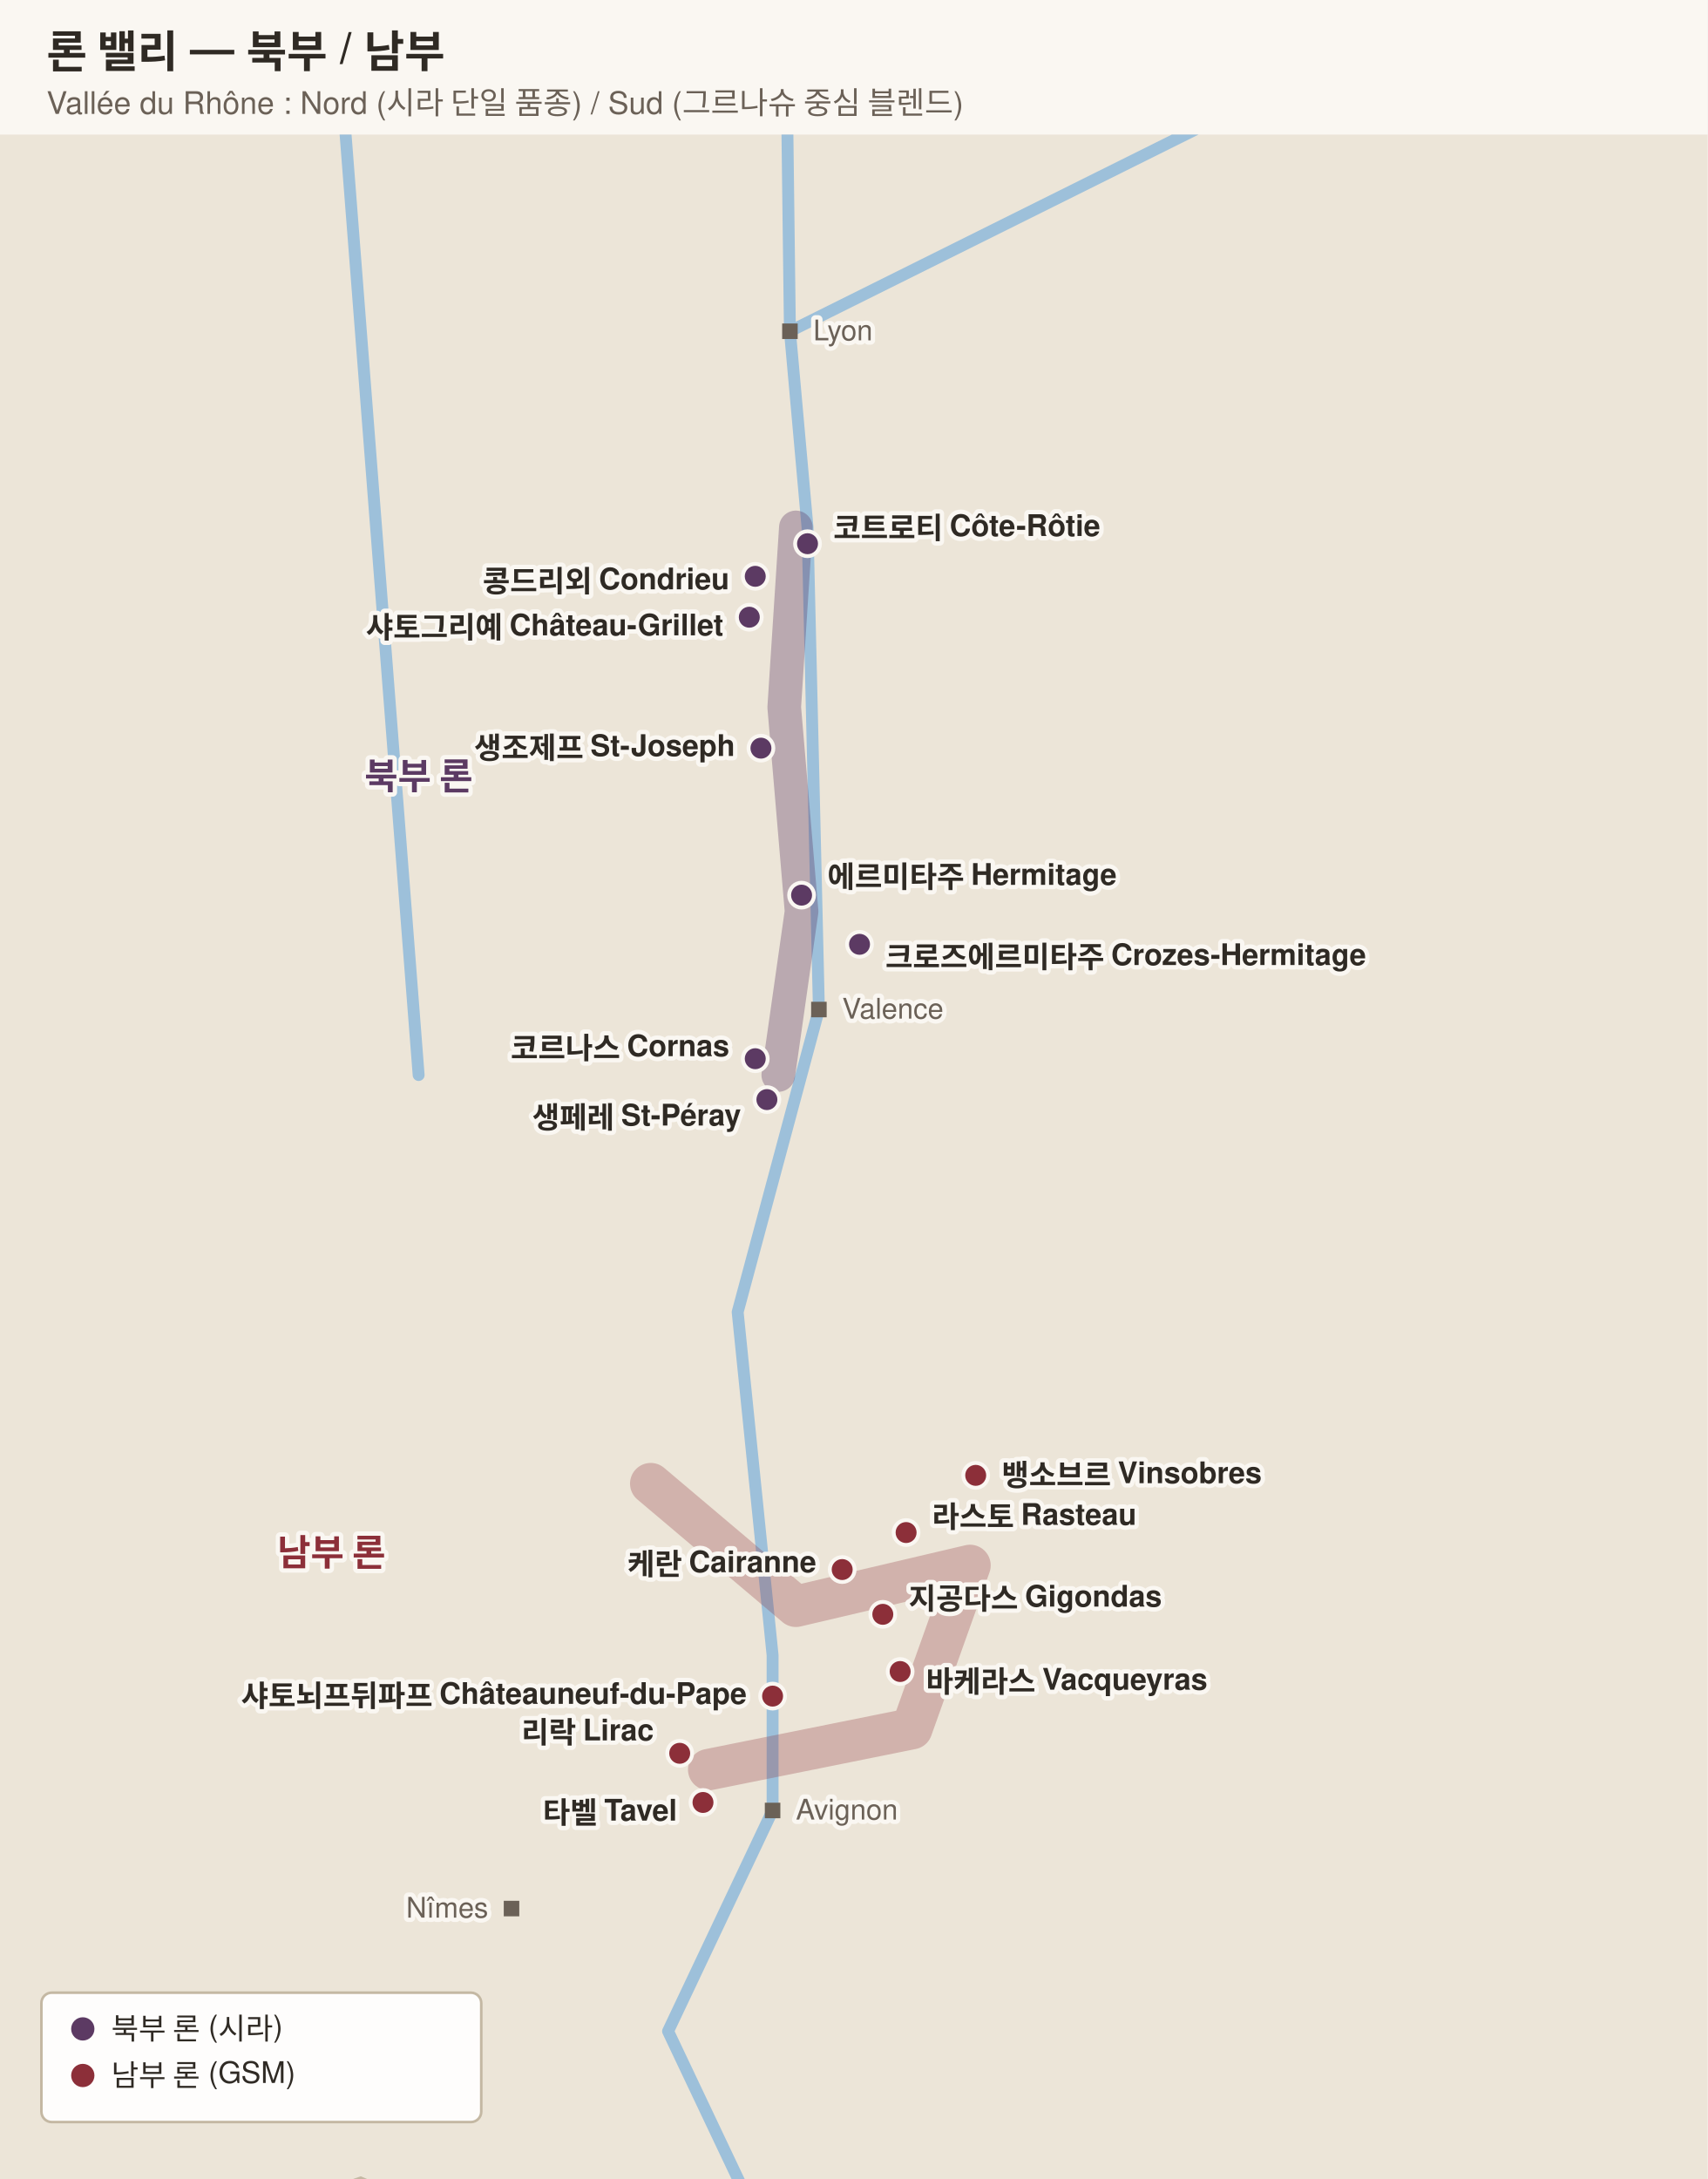
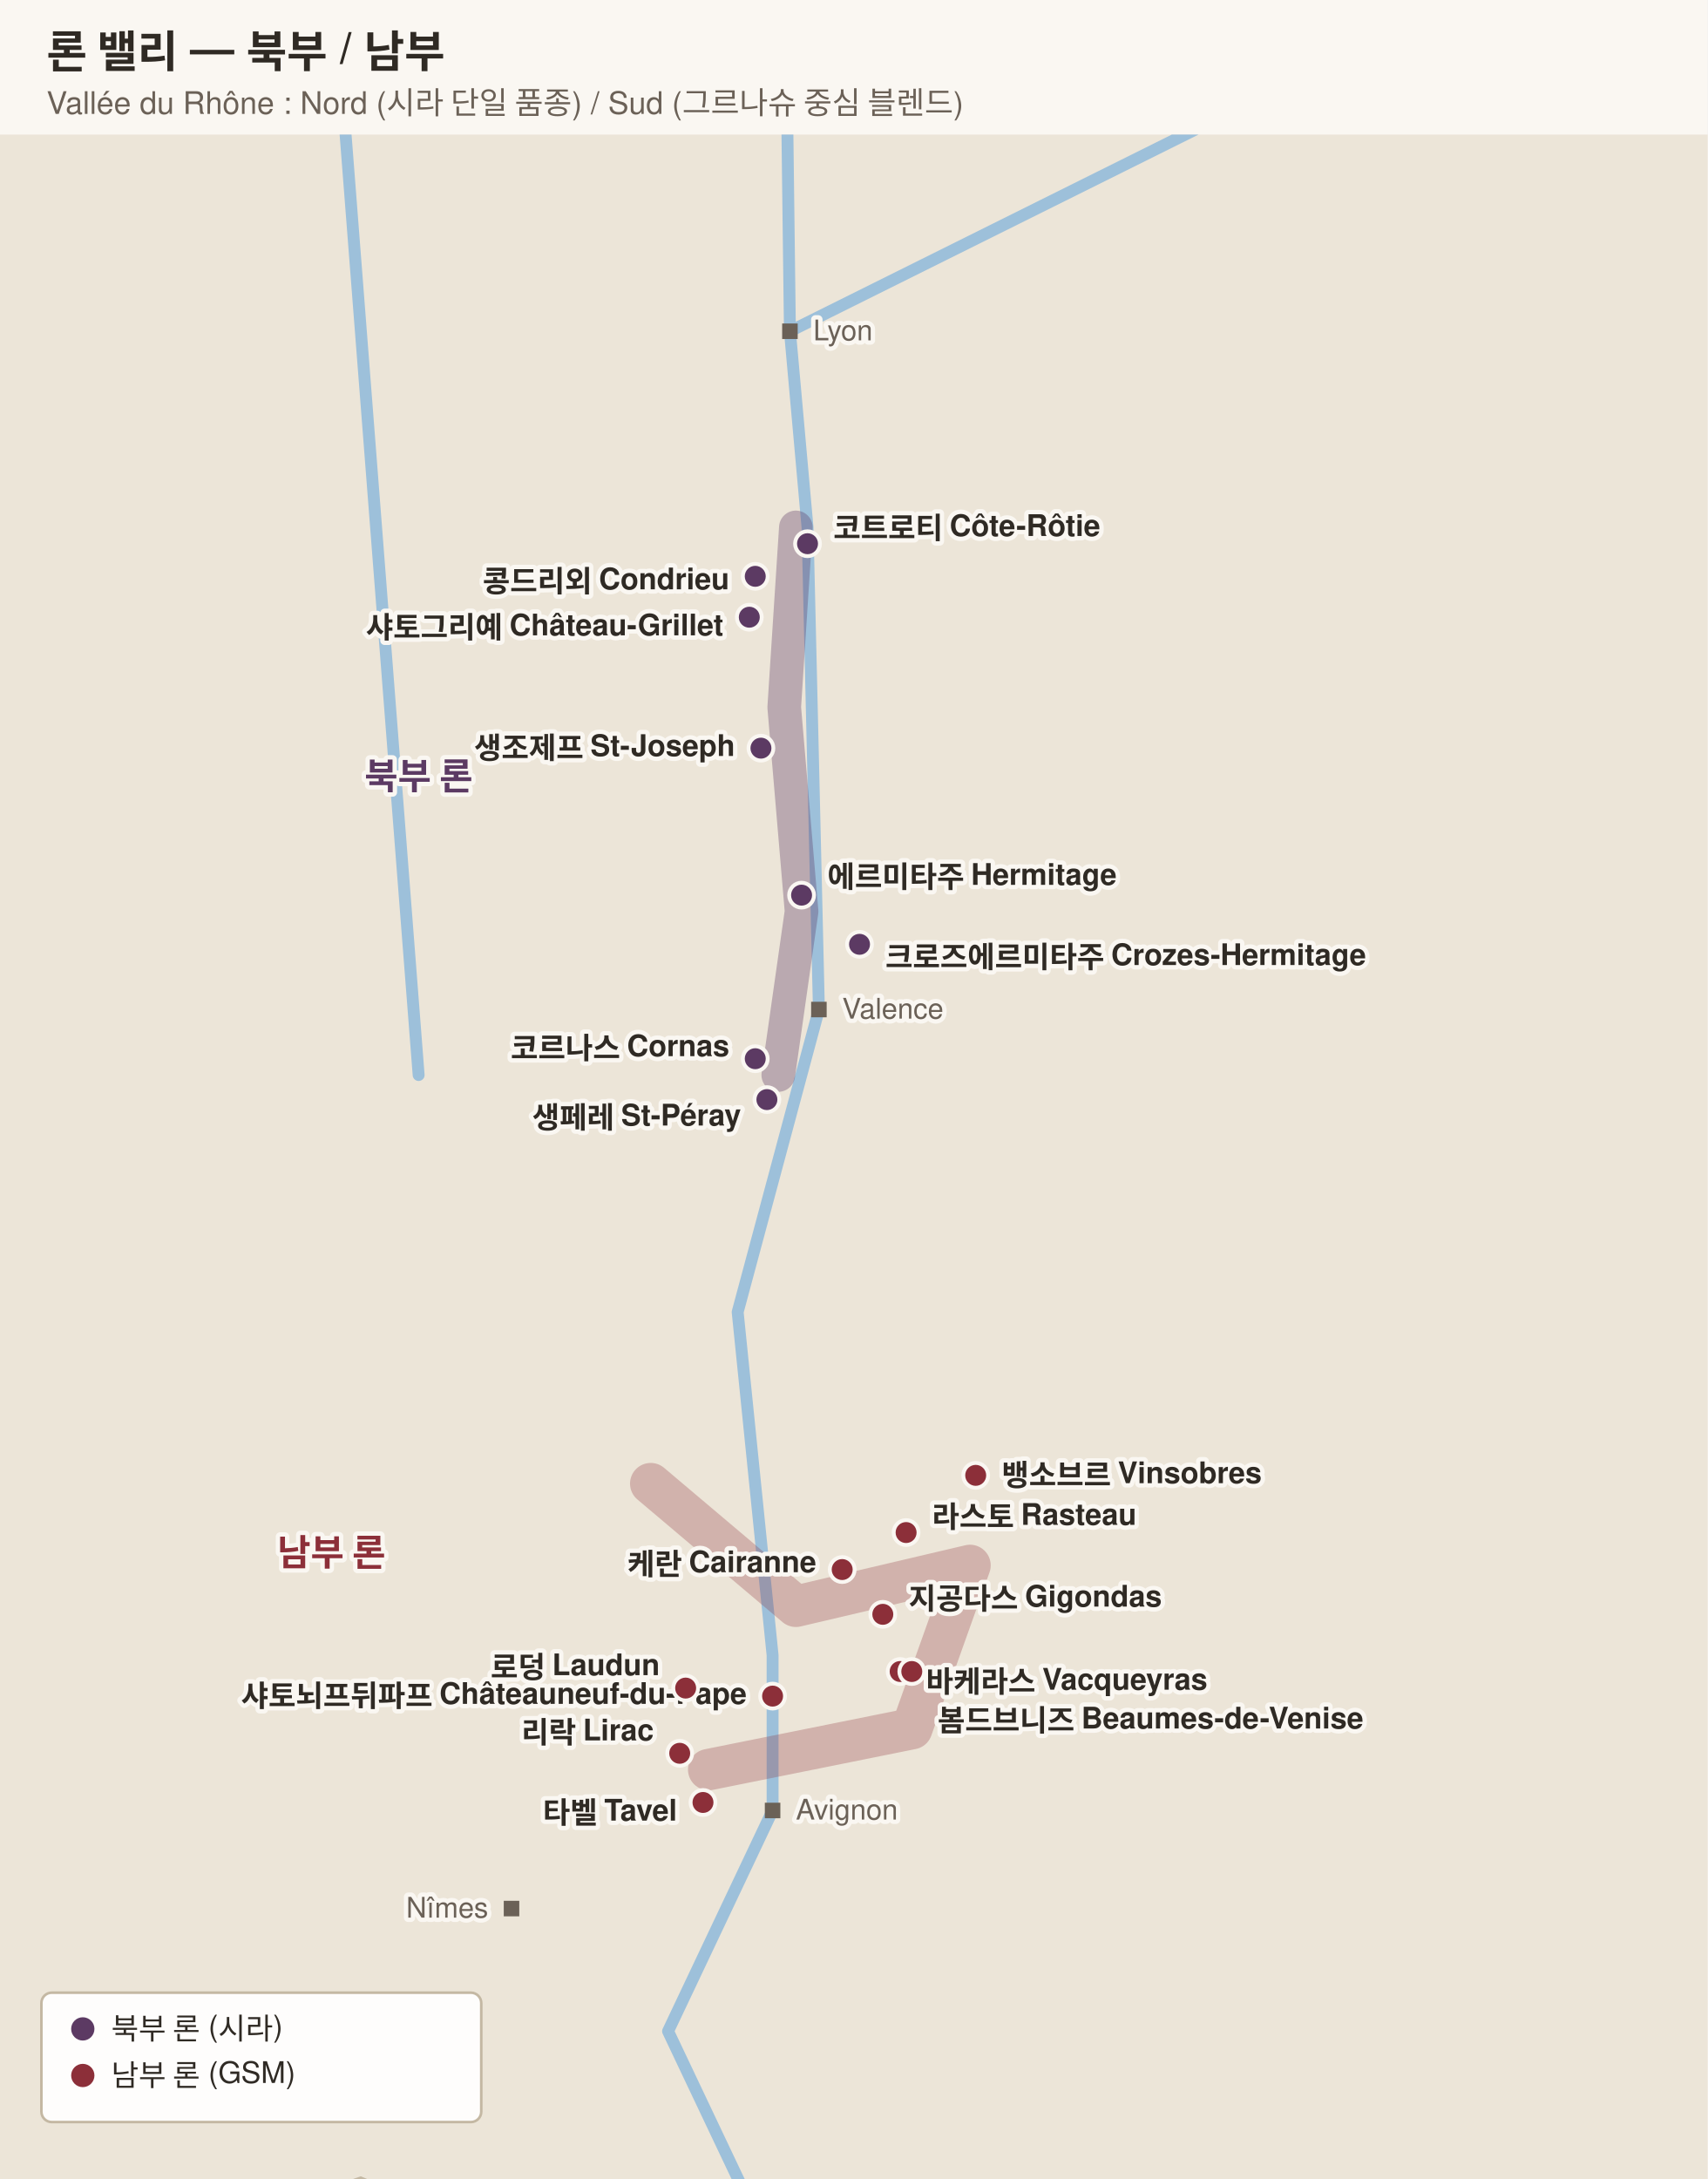
<svg xmlns="http://www.w3.org/2000/svg" viewBox="0 0 660 842" width="660" height="842" role="img">
  <defs>
    <clipPath id="frame">
      <rect x="0" y="52" width="660" height="790" />
    </clipPath>
  </defs>
  <rect width="100%" height="100%" fill="#faf7f2" />
  <text x="18.0" y="26" font-size="17" font-weight="700" fill="#2f2a24" font-family="'Helvetica Neue',Helvetica,Arial,sans-serif">론 밸리 — 북부 / 남부</text>
  <text x="18.0" y="44" font-size="12" fill="#6b6157" font-family="'Helvetica Neue',Helvetica,Arial,sans-serif">Vallée du Rhône : Nord (시라 단일 품종) / Sud (그르나슈 중심 블렌드)</text>
  <g clip-path="url(#frame)">
    <path d="M -246.4 -1536.3 L -365.3 -1511.1 L -425.8 -1485.8 L -425.8 -1375.3 L -432.6 -1274.2 L -538.0 -1188.9 L -757.8 -1053.1 L -728.6 -1027.9 L -858.7 -1002.6 L -1143.6 -1110.0 L -1139.1 -841.5 L -1118.9 -778.4 L -1233.3 -784.7 L -1464.3 -825.8 L -1787.3 -702.6 L -1841.1 -592.0 L -1767.1 -516.3 L -1536.1 -491.0 L -1475.5 -421.5 L -1273.6 -352.0 L -1273.6 -247.8 L -1179.4 -105.7 L -1038.1 1.7 L -1011.2 172.2 L -1040.4 475.4 L -1127.9 848.1 L -1181.7 889.1 L -948.4 1015.4 L -780.2 1094.4 L -398.9 1157.6 L -100.6 1157.6 L -73.7 952.3 L 49.6 873.3 L 139.4 841.7 L 251.5 889.1 L 424.2 908.1 L 549.8 968.1 L 709.0 920.7 L 850.3 778.6 L 901.9 753.3 L 767.4 573.3 L 789.8 368.0 L 744.9 115.4 L 767.4 36.4 L 599.1 4.8 L 587.9 -74.1 L 554.3 -184.7 L 655.2 -263.6 L 789.8 -421.5 L 922.1 -437.3 L 924.4 -674.2 L 1058.9 -885.8 L 991.6 -911.0 L 644.0 -1040.5 L 520.6 -1068.9 L 307.6 -1258.4 L 161.8 -1299.5 L 40.7 -1321.6 L -73.7 -1378.4 L -208.3 -1526.9 Z" fill="#ece5d8" stroke="#c4b8a3" stroke-width="1.4" />
    <path d="M 1319.1 996.5 L 1339.3 1088.1 L 1361.7 1204.9 L 1361.7 1331.3 L 1328.1 1441.8 L 1301.2 1511.3 L 1193.5 1457.6 L 1182.3 1347.0 L 1137.4 1236.5 L 1166.6 1126.0 L 1272.0 1100.7 L 1283.2 1047.0 Z" fill="#ece5d8" stroke="#c4b8a3" stroke-width="1.4" />
    <path d="M 596.9 -11.0 L 527.4 17.5 L 305.3 128.0 L 312.1 203.8 L 316.5 390.1 L 285.1 507.0 L 298.6 639.6 L 298.6 699.6 L 258.2 784.9 L 307.6 889.1" fill="none" stroke="#9dc0da" stroke-width="4.6" stroke-linecap="round" stroke-linejoin="round" />
    <path d="M 599.1 -547.8 L 473.5 -402.6 L 363.6 -279.4 L 307.6 -194.1 L 303.1 -45.7 L 305.3 128.0" fill="none" stroke="#9dc0da" stroke-width="4.6" stroke-linecap="round" stroke-linejoin="round" />
    <path d="M 161.8 415.4 L 132.6 39.6 L -71.5 -260.4 L -197.1 -437.3 L -354.1 -547.8 L -481.9 -449.9 L -625.5 -386.8 L -798.2 -345.7 L -892.4 -389.9 L -1127.9 -329.9 L -1273.6 -352.0" fill="none" stroke="#9dc0da" stroke-width="4.6" stroke-linecap="round" stroke-linejoin="round" />
  </g>
  <path d="M 307.6 203.8 L 303.1 273.3 L 309.8 352.2 L 300.8 415.4" fill="none" stroke="#5c3a63" stroke-width="13.0" stroke-linecap="round" stroke-linejoin="round" opacity="0.35" />
  <path d="M 251.5 573.3 L 307.6 620.7 L 374.9 604.9 L 352.4 668.0 L 273.9 683.8" fill="none" stroke="#8c2f39" stroke-width="16.0" stroke-linecap="round" stroke-linejoin="round" opacity="0.28" />
  <circle cx="312.1" cy="210.1" r="4.8" fill="#5c3a63" stroke="#faf7f2" stroke-width="1.5" />
  <text x="322.1" y="208.1" font-size="11.5" text-anchor="start" font-weight="600" fill="none" stroke="#faf7f2" stroke-width="3.4" stroke-linejoin="round" font-family="'Helvetica Neue',Helvetica,Arial,sans-serif">코트로티 Côte-Rôtie</text>
  <text x="322.1" y="208.1" font-size="11.5" text-anchor="start" font-weight="600" fill="#2f2a24" font-family="'Helvetica Neue',Helvetica,Arial,sans-serif">코트로티 Côte-Rôtie</text>
  <circle cx="291.9" cy="222.7" r="4.8" fill="#5c3a63" stroke="#faf7f2" stroke-width="1.5" />
  <text x="281.9" y="228.7" font-size="11.5" text-anchor="end" font-weight="600" fill="none" stroke="#faf7f2" stroke-width="3.4" stroke-linejoin="round" font-family="'Helvetica Neue',Helvetica,Arial,sans-serif">콩드리외 Condrieu</text>
  <text x="281.9" y="228.7" font-size="11.5" text-anchor="end" font-weight="600" fill="#2f2a24" font-family="'Helvetica Neue',Helvetica,Arial,sans-serif">콩드리외 Condrieu</text>
  <circle cx="289.6" cy="238.5" r="4.8" fill="#5c3a63" stroke="#faf7f2" stroke-width="1.5" />
  <text x="279.6" y="246.5" font-size="11.5" text-anchor="end" font-weight="600" fill="none" stroke="#faf7f2" stroke-width="3.4" stroke-linejoin="round" font-family="'Helvetica Neue',Helvetica,Arial,sans-serif">샤토그리예 Château-Grillet</text>
  <text x="279.6" y="246.5" font-size="11.5" text-anchor="end" font-weight="600" fill="#2f2a24" font-family="'Helvetica Neue',Helvetica,Arial,sans-serif">샤토그리예 Château-Grillet</text>
  <circle cx="294.1" cy="289.1" r="4.8" fill="#5c3a63" stroke="#faf7f2" stroke-width="1.5" />
  <text x="284.1" y="293.1" font-size="11.5" text-anchor="end" font-weight="600" fill="none" stroke="#faf7f2" stroke-width="3.4" stroke-linejoin="round" font-family="'Helvetica Neue',Helvetica,Arial,sans-serif">생조제프 St-Joseph</text>
  <text x="284.1" y="293.1" font-size="11.5" text-anchor="end" font-weight="600" fill="#2f2a24" font-family="'Helvetica Neue',Helvetica,Arial,sans-serif">생조제프 St-Joseph</text>
  <circle cx="309.8" cy="345.9" r="4.8" fill="#5c3a63" stroke="#faf7f2" stroke-width="1.5" />
  <text x="319.8" y="342.9" font-size="11.5" text-anchor="start" font-weight="600" fill="none" stroke="#faf7f2" stroke-width="3.4" stroke-linejoin="round" font-family="'Helvetica Neue',Helvetica,Arial,sans-serif">에르미타주 Hermitage</text>
  <text x="319.8" y="342.9" font-size="11.5" text-anchor="start" font-weight="600" fill="#2f2a24" font-family="'Helvetica Neue',Helvetica,Arial,sans-serif">에르미타주 Hermitage</text>
  <circle cx="332.2" cy="364.9" r="4.8" fill="#5c3a63" stroke="#faf7f2" stroke-width="1.5" />
  <text x="342.2" y="373.9" font-size="11.5" text-anchor="start" font-weight="600" fill="none" stroke="#faf7f2" stroke-width="3.4" stroke-linejoin="round" font-family="'Helvetica Neue',Helvetica,Arial,sans-serif">크로즈에르미타주 Crozes-Hermitage</text>
  <text x="342.2" y="373.9" font-size="11.5" text-anchor="start" font-weight="600" fill="#2f2a24" font-family="'Helvetica Neue',Helvetica,Arial,sans-serif">크로즈에르미타주 Crozes-Hermitage</text>
  <circle cx="291.9" cy="409.1" r="4.8" fill="#5c3a63" stroke="#faf7f2" stroke-width="1.5" />
  <text x="281.9" y="409.1" font-size="11.5" text-anchor="end" font-weight="600" fill="none" stroke="#faf7f2" stroke-width="3.4" stroke-linejoin="round" font-family="'Helvetica Neue',Helvetica,Arial,sans-serif">코르나스 Cornas</text>
  <text x="281.9" y="409.1" font-size="11.5" text-anchor="end" font-weight="600" fill="#2f2a24" font-family="'Helvetica Neue',Helvetica,Arial,sans-serif">코르나스 Cornas</text>
  <circle cx="296.4" cy="424.9" r="4.8" fill="#5c3a63" stroke="#faf7f2" stroke-width="1.5" />
  <text x="286.4" y="435.9" font-size="11.5" text-anchor="end" font-weight="600" fill="none" stroke="#faf7f2" stroke-width="3.4" stroke-linejoin="round" font-family="'Helvetica Neue',Helvetica,Arial,sans-serif">생페레 St-Péray</text>
  <text x="286.4" y="435.9" font-size="11.5" text-anchor="end" font-weight="600" fill="#2f2a24" font-family="'Helvetica Neue',Helvetica,Arial,sans-serif">생페레 St-Péray</text>
  <circle cx="298.6" cy="655.4" r="4.8" fill="#8c2f39" stroke="#faf7f2" stroke-width="1.5" />
  <text x="288.6" y="659.4" font-size="11.5" text-anchor="end" font-weight="600" fill="none" stroke="#faf7f2" stroke-width="3.4" stroke-linejoin="round" font-family="'Helvetica Neue',Helvetica,Arial,sans-serif">샤토뇌프뒤파프 Châteauneuf-du-Pape</text>
  <text x="288.6" y="659.4" font-size="11.5" text-anchor="end" font-weight="600" fill="#2f2a24" font-family="'Helvetica Neue',Helvetica,Arial,sans-serif">샤토뇌프뒤파프 Châteauneuf-du-Pape</text>
  <circle cx="341.2" cy="623.8" r="4.8" fill="#8c2f39" stroke="#faf7f2" stroke-width="1.5" />
  <text x="351.2" y="621.8" font-size="11.5" text-anchor="start" font-weight="600" fill="none" stroke="#faf7f2" stroke-width="3.4" stroke-linejoin="round" font-family="'Helvetica Neue',Helvetica,Arial,sans-serif">지공다스 Gigondas</text>
  <text x="351.2" y="621.8" font-size="11.5" text-anchor="start" font-weight="600" fill="#2f2a24" font-family="'Helvetica Neue',Helvetica,Arial,sans-serif">지공다스 Gigondas</text>
  <circle cx="347.9" cy="645.9" r="4.8" fill="#8c2f39" stroke="#faf7f2" stroke-width="1.5" />
  <text x="357.9" y="653.9" font-size="11.5" text-anchor="start" font-weight="600" fill="none" stroke="#faf7f2" stroke-width="3.4" stroke-linejoin="round" font-family="'Helvetica Neue',Helvetica,Arial,sans-serif">바케라스 Vacqueyras</text>
  <text x="357.9" y="653.9" font-size="11.5" text-anchor="start" font-weight="600" fill="#2f2a24" font-family="'Helvetica Neue',Helvetica,Arial,sans-serif">바케라스 Vacqueyras</text>
  <circle cx="350.2" cy="592.2" r="4.8" fill="#8c2f39" stroke="#faf7f2" stroke-width="1.5" />
  <text x="360.2" y="590.2" font-size="11.5" text-anchor="start" font-weight="600" fill="none" stroke="#faf7f2" stroke-width="3.4" stroke-linejoin="round" font-family="'Helvetica Neue',Helvetica,Arial,sans-serif">라스토 Rasteau</text>
  <text x="360.2" y="590.2" font-size="11.5" text-anchor="start" font-weight="600" fill="#2f2a24" font-family="'Helvetica Neue',Helvetica,Arial,sans-serif">라스토 Rasteau</text>
  <circle cx="325.5" cy="606.5" r="4.8" fill="#8c2f39" stroke="#faf7f2" stroke-width="1.5" />
  <text x="315.5" y="608.5" font-size="11.5" text-anchor="end" font-weight="600" fill="none" stroke="#faf7f2" stroke-width="3.4" stroke-linejoin="round" font-family="'Helvetica Neue',Helvetica,Arial,sans-serif">케란 Cairanne</text>
  <text x="315.5" y="608.5" font-size="11.5" text-anchor="end" font-weight="600" fill="#2f2a24" font-family="'Helvetica Neue',Helvetica,Arial,sans-serif">케란 Cairanne</text>
  <circle cx="262.7" cy="677.5" r="4.8" fill="#8c2f39" stroke="#faf7f2" stroke-width="1.5" />
  <text x="252.7" y="673.5" font-size="11.5" text-anchor="end" font-weight="600" fill="none" stroke="#faf7f2" stroke-width="3.4" stroke-linejoin="round" font-family="'Helvetica Neue',Helvetica,Arial,sans-serif">리락 Lirac</text>
  <text x="252.7" y="673.5" font-size="11.5" text-anchor="end" font-weight="600" fill="#2f2a24" font-family="'Helvetica Neue',Helvetica,Arial,sans-serif">리락 Lirac</text>
  <circle cx="271.7" cy="696.5" r="4.8" fill="#8c2f39" stroke="#faf7f2" stroke-width="1.5" />
  <text x="261.7" y="704.5" font-size="11.5" text-anchor="end" font-weight="600" fill="none" stroke="#faf7f2" stroke-width="3.4" stroke-linejoin="round" font-family="'Helvetica Neue',Helvetica,Arial,sans-serif">타벨 Tavel</text>
  <text x="261.7" y="704.5" font-size="11.5" text-anchor="end" font-weight="600" fill="#2f2a24" font-family="'Helvetica Neue',Helvetica,Arial,sans-serif">타벨 Tavel</text>
  <circle cx="377.1" cy="570.1" r="4.8" fill="#8c2f39" stroke="#faf7f2" stroke-width="1.5" />
  <text x="387.1" y="574.1" font-size="11.5" text-anchor="start" font-weight="600" fill="none" stroke="#faf7f2" stroke-width="3.4" stroke-linejoin="round" font-family="'Helvetica Neue',Helvetica,Arial,sans-serif">뱅소브르 Vinsobres</text>
  <text x="387.1" y="574.1" font-size="11.5" text-anchor="start" font-weight="600" fill="#2f2a24" font-family="'Helvetica Neue',Helvetica,Arial,sans-serif">뱅소브르 Vinsobres</text>
+   <circle cx="352.4" cy="645.9" r="4.8" fill="#8c2f39" stroke="#faf7f2" stroke-width="1.5" />
+   <text x="362.4" y="668.9" font-size="11.5" text-anchor="start" font-weight="600" fill="none" stroke="#faf7f2" stroke-width="3.4" stroke-linejoin="round" font-family="'Helvetica Neue',Helvetica,Arial,sans-serif">봄드브니즈 Beaumes-de-Venise</text>
+   <text x="362.4" y="668.9" font-size="11.5" text-anchor="start" font-weight="600" fill="#2f2a24" font-family="'Helvetica Neue',Helvetica,Arial,sans-serif">봄드브니즈 Beaumes-de-Venise</text>
+   <circle cx="265.0" cy="652.3" r="4.8" fill="#8c2f39" stroke="#faf7f2" stroke-width="1.5" />
+   <text x="255.0" y="648.3" font-size="11.5" text-anchor="end" font-weight="600" fill="none" stroke="#faf7f2" stroke-width="3.4" stroke-linejoin="round" font-family="'Helvetica Neue',Helvetica,Arial,sans-serif">로덩 Laudun</text>
+   <text x="255.0" y="648.3" font-size="11.5" text-anchor="end" font-weight="600" fill="#2f2a24" font-family="'Helvetica Neue',Helvetica,Arial,sans-serif">로덩 Laudun</text>
  <rect x="302.3" y="125.0" width="6" height="6" fill="#6b6157" />
  <text x="314.3" y="131.5" font-size="11" text-anchor="start" font-weight="400" fill="none" stroke="#faf7f2" stroke-width="3.4" stroke-linejoin="round" font-family="'Helvetica Neue',Helvetica,Arial,sans-serif">Lyon</text>
  <text x="314.3" y="131.5" font-size="11" text-anchor="start" font-weight="400" fill="#6b6157" font-family="'Helvetica Neue',Helvetica,Arial,sans-serif">Lyon</text>
  <rect x="313.5" y="387.1" width="6" height="6" fill="#6b6157" />
  <text x="325.5" y="393.6" font-size="11" text-anchor="start" font-weight="400" fill="none" stroke="#faf7f2" stroke-width="3.4" stroke-linejoin="round" font-family="'Helvetica Neue',Helvetica,Arial,sans-serif">Valence</text>
  <text x="325.5" y="393.6" font-size="11" text-anchor="start" font-weight="400" fill="#6b6157" font-family="'Helvetica Neue',Helvetica,Arial,sans-serif">Valence</text>
  <rect x="295.6" y="696.6" width="6" height="6" fill="#6b6157" />
  <text x="307.6" y="703.1" font-size="11" text-anchor="start" font-weight="400" fill="none" stroke="#faf7f2" stroke-width="3.4" stroke-linejoin="round" font-family="'Helvetica Neue',Helvetica,Arial,sans-serif">Avignon</text>
  <text x="307.6" y="703.1" font-size="11" text-anchor="start" font-weight="400" fill="#6b6157" font-family="'Helvetica Neue',Helvetica,Arial,sans-serif">Avignon</text>
  <rect x="194.7" y="734.5" width="6" height="6" fill="#6b6157" />
  <text x="188.7" y="741.0" font-size="11" text-anchor="end" font-weight="400" fill="none" stroke="#faf7f2" stroke-width="3.4" stroke-linejoin="round" font-family="'Helvetica Neue',Helvetica,Arial,sans-serif">Nîmes</text>
  <text x="188.7" y="741.0" font-size="11" text-anchor="end" font-weight="400" fill="#6b6157" font-family="'Helvetica Neue',Helvetica,Arial,sans-serif">Nîmes</text>
  <text x="161.8" y="304.9" font-size="14" text-anchor="middle" font-weight="700" fill="none" stroke="#faf7f2" stroke-width="3.4" stroke-linejoin="round" font-family="'Helvetica Neue',Helvetica,Arial,sans-serif">북부 론</text>
  <text x="161.8" y="304.9" font-size="14" text-anchor="middle" font-weight="700" fill="#5c3a63" font-family="'Helvetica Neue',Helvetica,Arial,sans-serif">북부 론</text>
  <text x="128.1" y="604.9" font-size="14" text-anchor="middle" font-weight="700" fill="none" stroke="#faf7f2" stroke-width="3.4" stroke-linejoin="round" font-family="'Helvetica Neue',Helvetica,Arial,sans-serif">남부 론</text>
  <text x="128.1" y="604.9" font-size="14" text-anchor="middle" font-weight="700" fill="#8c2f39" font-family="'Helvetica Neue',Helvetica,Arial,sans-serif">남부 론</text>
  <rect x="16.0" y="770.0" width="170.0" height="50.0" fill="#ffffff" fill-opacity="0.92" stroke="#c4b8a3" stroke-width="1" rx="4" />
  <circle cx="32.0" cy="784.0" r="4.5" fill="#5c3a63" />
  <text x="43.0" y="788.0" font-size="11.5" text-anchor="start" font-weight="400" fill="#2f2a24" font-family="'Helvetica Neue',Helvetica,Arial,sans-serif">북부 론 (시라)</text>
  <circle cx="32.0" cy="802.0" r="4.5" fill="#8c2f39" />
  <text x="43.0" y="806.0" font-size="11.5" text-anchor="start" font-weight="400" fill="#2f2a24" font-family="'Helvetica Neue',Helvetica,Arial,sans-serif">남부 론 (GSM)</text>
</svg>
